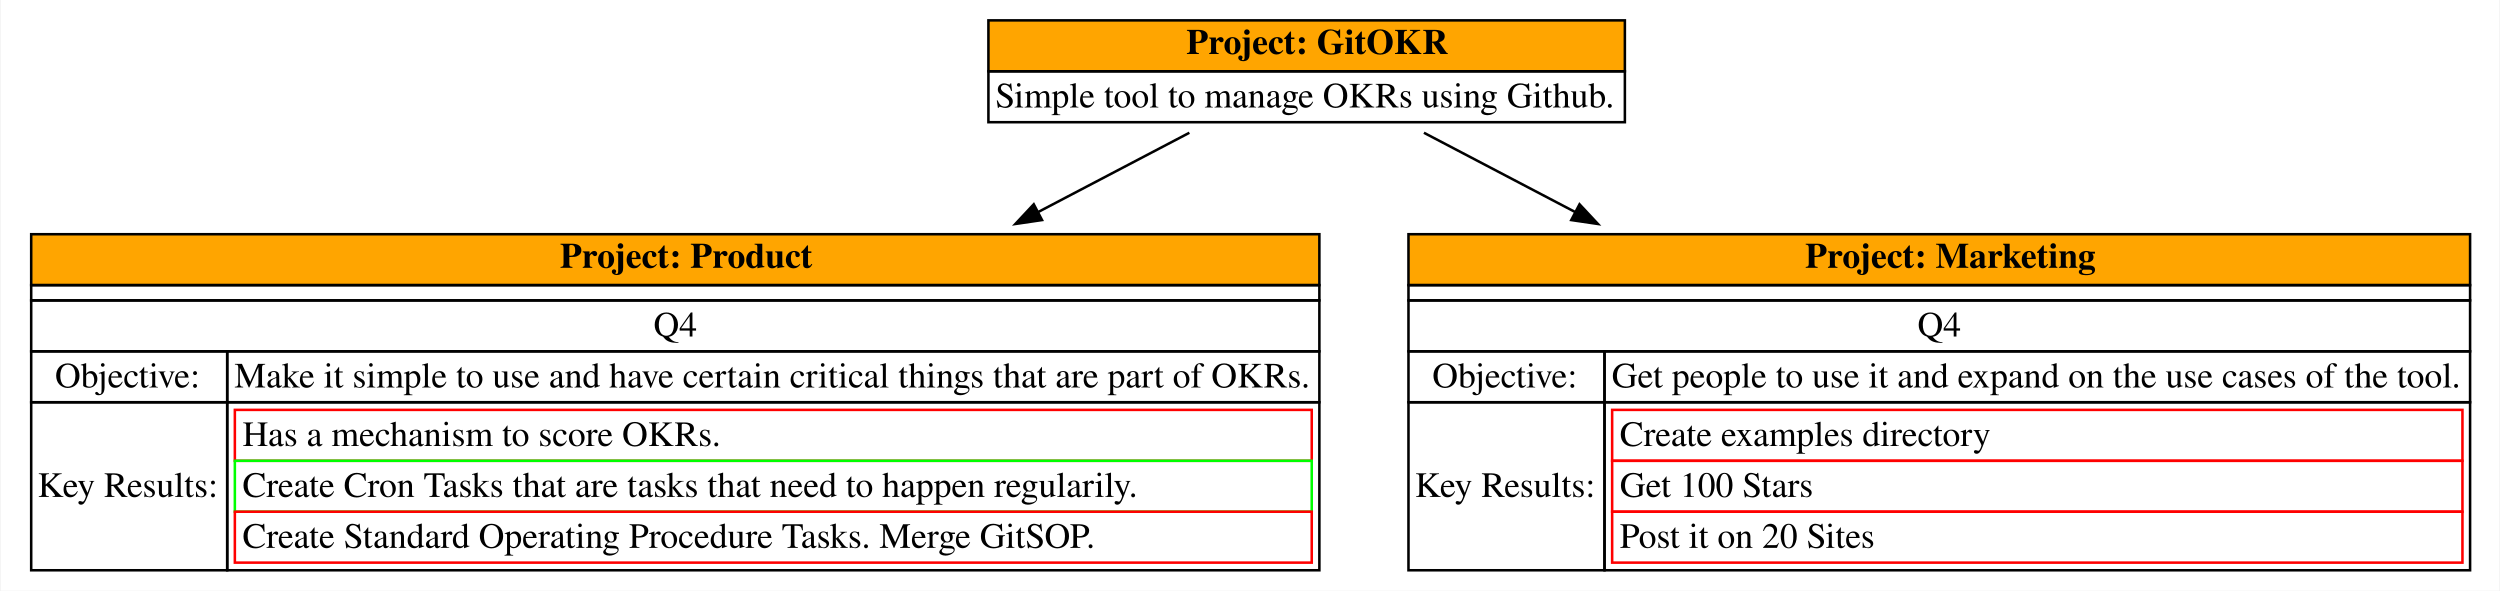
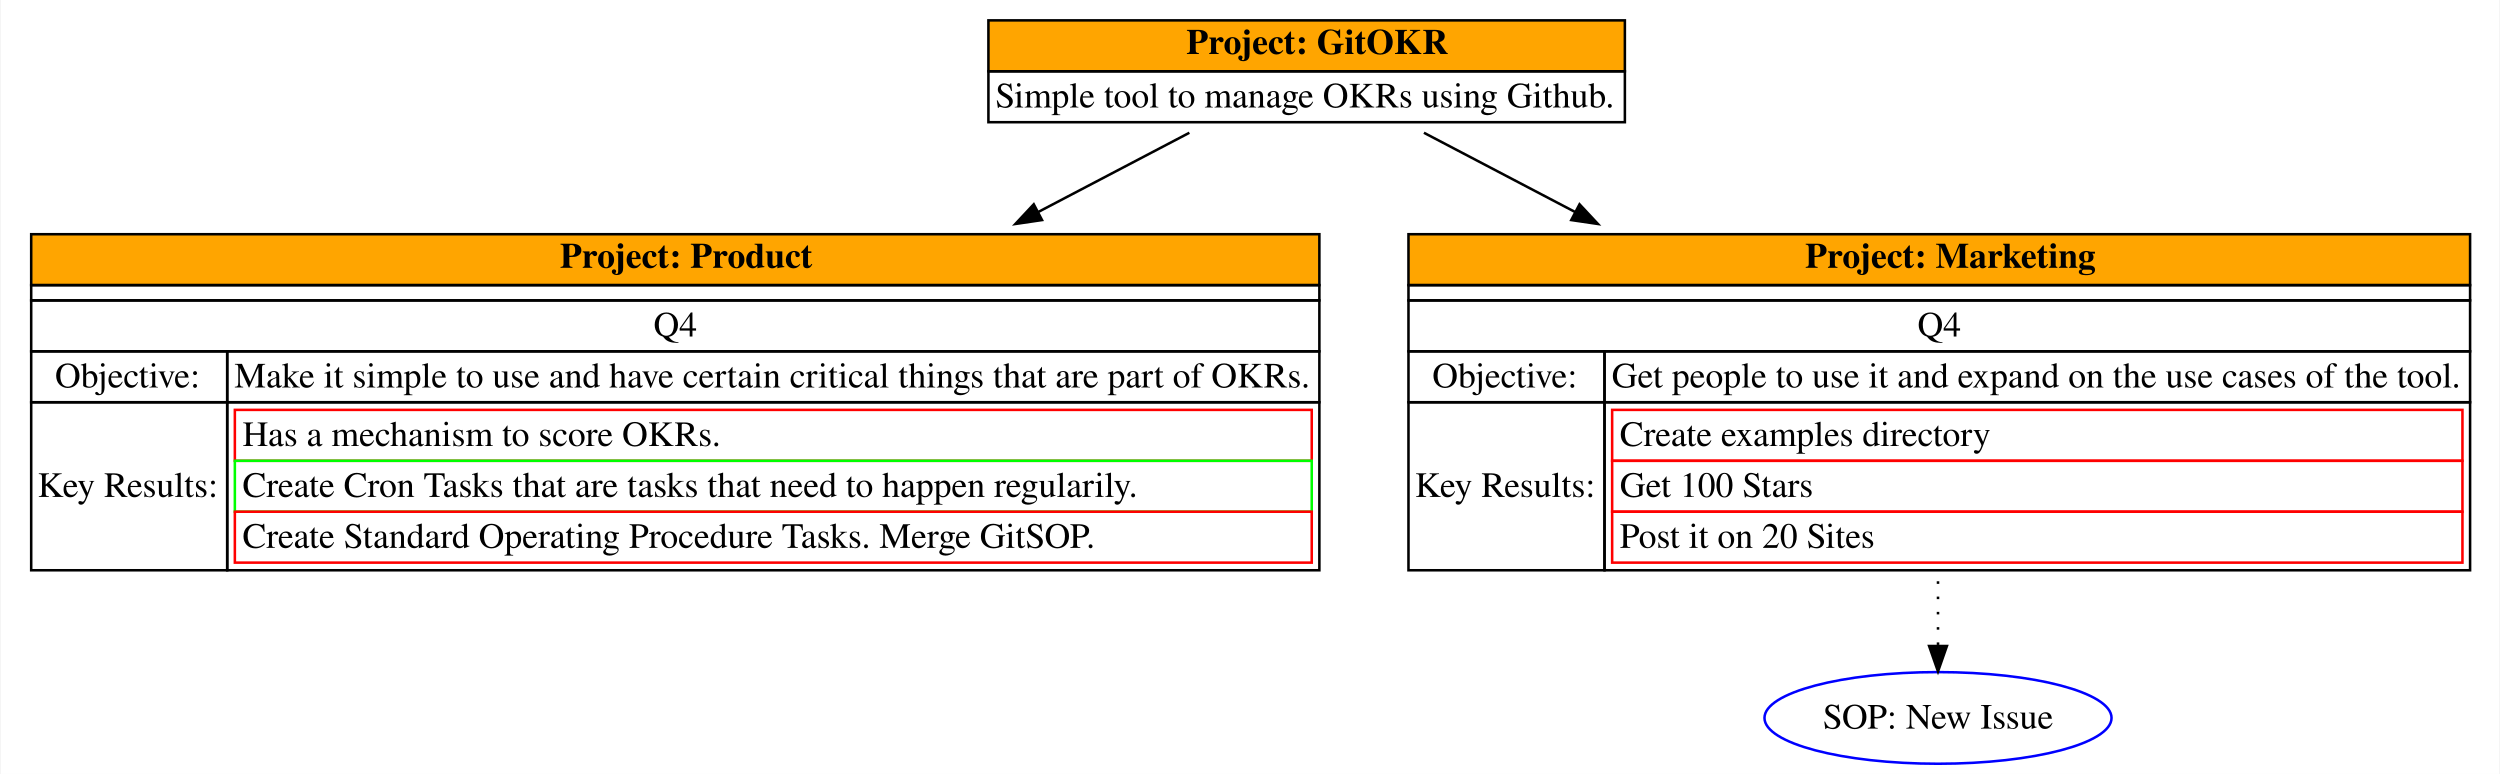
- <svg xmlns="http://www.w3.org/2000/svg" width="982pt" height="232pt" viewBox="0.00 0.00 981.50 232.00">
-   <g id="graph0" class="graph" transform="scale(1 1) rotate(0) translate(4 228)">
-     <polygon fill="#ffffff" stroke="transparent" points="-4,4 -4,-228 977.5,-228 977.5,4 -4,4" />
+ <svg xmlns="http://www.w3.org/2000/svg" xmlns:xlink="http://www.w3.org/1999/xlink" width="982pt" height="304pt" viewBox="0.00 0.00 981.50 304.00">
+   <g id="graph0" class="graph" transform="scale(1 1) rotate(0) translate(4 300)">
+     <polygon fill="#ffffff" stroke="transparent" points="-4,4 -4,-300 977.5,-300 977.5,4 -4,4" />
    <g id="node1" class="node">
-       <polygon fill="#ffa500" stroke="transparent" points="384,-200 384,-220 634,-220 634,-200 384,-200" />
-       <polygon fill="none" stroke="#000000" points="384,-200 384,-220 634,-220 634,-200 384,-200" />
-       <text text-anchor="start" x="461.753" y="-206.8" font-family="Times,serif" font-weight="bold" font-size="14.00" fill="#000000">Project: GitOKR</text>
-       <polygon fill="none" stroke="#000000" points="384,-180 384,-200 634,-200 634,-180 384,-180" />
-       <text text-anchor="start" x="386.698" y="-185.8" font-family="Times,serif" font-size="14.00" fill="#000000">Simple tool to manage OKRs using Github.</text>
+       <polygon fill="#ffa500" stroke="transparent" points="384,-272 384,-292 634,-292 634,-272 384,-272" />
+       <polygon fill="none" stroke="#000000" points="384,-272 384,-292 634,-292 634,-272 384,-272" />
+       <text text-anchor="start" x="461.753" y="-278.8" font-family="Times,serif" font-weight="bold" font-size="14.00" fill="#000000">Project: GitOKR</text>
+       <polygon fill="none" stroke="#000000" points="384,-252 384,-272 634,-272 634,-252 384,-252" />
+       <text text-anchor="start" x="386.698" y="-257.8" font-family="Times,serif" font-size="14.00" fill="#000000">Simple tool to manage OKRs using Github.</text>
    </g>
    <g id="node2" class="node">
-       <polygon fill="#ffa500" stroke="transparent" points="8,-116 8,-136 514,-136 514,-116 8,-116" />
-       <polygon fill="none" stroke="#000000" points="8,-116 8,-136 514,-136 514,-116 8,-116" />
-       <text text-anchor="start" x="215.702" y="-122.8" font-family="Times,serif" font-weight="bold" font-size="14.00" fill="#000000">Project: Product</text>
-       <polygon fill="none" stroke="#000000" points="8,-110 8,-116 514,-116 514,-110 8,-110" />
-       <polygon fill="none" stroke="#000000" points="8,-90 8,-110 514,-110 514,-90 8,-90" />
-       <text text-anchor="start" x="252.445" y="-95.8" font-family="Times,serif" font-size="14.00" fill="#000000">Q4</text>
-       <polygon fill="none" stroke="#000000" points="8,-70 8,-90 85,-90 85,-70 8,-70" />
-       <text text-anchor="start" x="17.345" y="-75.8" font-family="Times,serif" font-size="14.00" fill="#000000">Objective:</text>
-       <polygon fill="none" stroke="#000000" points="85,-70 85,-90 514,-90 514,-70 85,-70" />
-       <text text-anchor="start" x="87.815" y="-75.8" font-family="Times,serif" font-size="14.00" fill="#000000">Make it simple to use and have certain critical things that are part of OKRs.</text>
-       <polygon fill="none" stroke="#000000" points="8,-4 8,-70 85,-70 85,-4 8,-4" />
-       <text text-anchor="start" x="10.529" y="-32.8" font-family="Times,serif" font-size="14.00" fill="#000000">Key Results:</text>
-       <polygon fill="none" stroke="#000000" points="85,-4 85,-70 514,-70 514,-4 85,-4" />
-       <polygon fill="none" stroke="#ff0000" points="88,-47 88,-67 511,-67 511,-47 88,-47" />
-       <text text-anchor="start" x="91" y="-52.8" font-family="Times,serif" font-size="14.00" fill="#000000">Has a mechanism to score OKRs.</text>
-       <polygon fill="none" stroke="#00ff00" points="88,-27 88,-47 511,-47 511,-27 88,-27" />
-       <text text-anchor="start" x="91" y="-32.8" font-family="Times,serif" font-size="14.00" fill="#000000">Create Cron Tasks that are tasks that need to happen regularily.</text>
-       <polygon fill="none" stroke="#ff0000" points="88,-7 88,-27 511,-27 511,-7 88,-7" />
-       <text text-anchor="start" x="91" y="-12.8" font-family="Times,serif" font-size="14.00" fill="#000000">Create Standard Operating Procedure Tasks. Merge GitSOP.</text>
+       <polygon fill="#ffa500" stroke="transparent" points="8,-188 8,-208 514,-208 514,-188 8,-188" />
+       <polygon fill="none" stroke="#000000" points="8,-188 8,-208 514,-208 514,-188 8,-188" />
+       <text text-anchor="start" x="215.702" y="-194.8" font-family="Times,serif" font-weight="bold" font-size="14.00" fill="#000000">Project: Product</text>
+       <polygon fill="none" stroke="#000000" points="8,-182 8,-188 514,-188 514,-182 8,-182" />
+       <polygon fill="none" stroke="#000000" points="8,-162 8,-182 514,-182 514,-162 8,-162" />
+       <text text-anchor="start" x="252.445" y="-167.8" font-family="Times,serif" font-size="14.00" fill="#000000">Q4</text>
+       <polygon fill="none" stroke="#000000" points="8,-142 8,-162 85,-162 85,-142 8,-142" />
+       <text text-anchor="start" x="17.345" y="-147.8" font-family="Times,serif" font-size="14.00" fill="#000000">Objective:</text>
+       <polygon fill="none" stroke="#000000" points="85,-142 85,-162 514,-162 514,-142 85,-142" />
+       <text text-anchor="start" x="87.815" y="-147.8" font-family="Times,serif" font-size="14.00" fill="#000000">Make it simple to use and have certain critical things that are part of OKRs.</text>
+       <polygon fill="none" stroke="#000000" points="8,-76 8,-142 85,-142 85,-76 8,-76" />
+       <text text-anchor="start" x="10.529" y="-104.8" font-family="Times,serif" font-size="14.00" fill="#000000">Key Results:</text>
+       <polygon fill="none" stroke="#000000" points="85,-76 85,-142 514,-142 514,-76 85,-76" />
+       <polygon fill="none" stroke="#ff0000" points="88,-119 88,-139 511,-139 511,-119 88,-119" />
+       <text text-anchor="start" x="91" y="-124.8" font-family="Times,serif" font-size="14.00" fill="#000000">Has a mechanism to score OKRs.</text>
+       <polygon fill="none" stroke="#00ff00" points="88,-99 88,-119 511,-119 511,-99 88,-99" />
+       <text text-anchor="start" x="91" y="-104.8" font-family="Times,serif" font-size="14.00" fill="#000000">Create Cron Tasks that are tasks that need to happen regularily.</text>
+       <polygon fill="none" stroke="#ff0000" points="88,-79 88,-99 511,-99 511,-79 88,-79" />
+       <text text-anchor="start" x="91" y="-84.8" font-family="Times,serif" font-size="14.00" fill="#000000">Create Standard Operating Procedure Tasks. Merge GitSOP.</text>
    </g>
    <g id="edge1" class="edge">
-       <path fill="none" stroke="#000000" d="M462.934,-175.853C445.637,-166.785 424.936,-155.934 403.481,-144.688" />
-       <polygon fill="#000000" stroke="#000000" points="405.058,-141.563 394.577,-140.02 401.809,-147.763 405.058,-141.563" />
+       <path fill="none" stroke="#000000" d="M462.934,-247.853C445.637,-238.785 424.936,-227.934 403.481,-216.688" />
+       <polygon fill="#000000" stroke="#000000" points="405.058,-213.563 394.577,-212.02 401.809,-219.763 405.058,-213.563" />
    </g>
    <g id="node3" class="node">
-       <polygon fill="#ffa500" stroke="transparent" points="549,-116 549,-136 966,-136 966,-116 549,-116" />
-       <polygon fill="none" stroke="#000000" points="549,-116 549,-136 966,-136 966,-116 549,-116" />
-       <text text-anchor="start" x="704.819" y="-122.8" font-family="Times,serif" font-weight="bold" font-size="14.00" fill="#000000">Project: Marketing</text>
-       <polygon fill="none" stroke="#000000" points="549,-110 549,-116 966,-116 966,-110 549,-110" />
-       <polygon fill="none" stroke="#000000" points="549,-90 549,-110 966,-110 966,-90 549,-90" />
-       <text text-anchor="start" x="748.945" y="-95.8" font-family="Times,serif" font-size="14.00" fill="#000000">Q4</text>
-       <polygon fill="none" stroke="#000000" points="549,-70 549,-90 626,-90 626,-70 549,-70" />
-       <text text-anchor="start" x="558.345" y="-75.8" font-family="Times,serif" font-size="14.00" fill="#000000">Objective:</text>
-       <polygon fill="none" stroke="#000000" points="626,-70 626,-90 966,-90 966,-70 626,-70" />
-       <text text-anchor="start" x="628.824" y="-75.8" font-family="Times,serif" font-size="14.00" fill="#000000">Get people to use it and expand on the use cases of the tool.</text>
-       <polygon fill="none" stroke="#000000" points="549,-4 549,-70 626,-70 626,-4 549,-4" />
-       <text text-anchor="start" x="551.529" y="-32.8" font-family="Times,serif" font-size="14.00" fill="#000000">Key Results:</text>
-       <polygon fill="none" stroke="#000000" points="626,-4 626,-70 966,-70 966,-4 626,-4" />
-       <polygon fill="none" stroke="#ff0000" points="629,-47 629,-67 963,-67 963,-47 629,-47" />
-       <text text-anchor="start" x="632" y="-52.8" font-family="Times,serif" font-size="14.00" fill="#000000">Create examples directory</text>
-       <polygon fill="none" stroke="#ff0000" points="629,-27 629,-47 963,-47 963,-27 629,-27" />
-       <text text-anchor="start" x="632" y="-32.8" font-family="Times,serif" font-size="14.00" fill="#000000">Get 100 Stars</text>
-       <polygon fill="none" stroke="#ff0000" points="629,-7 629,-27 963,-27 963,-7 629,-7" />
-       <text text-anchor="start" x="632" y="-12.8" font-family="Times,serif" font-size="14.00" fill="#000000">Post it on 20 Sites</text>
+       <polygon fill="#ffa500" stroke="transparent" points="549,-188 549,-208 966,-208 966,-188 549,-188" />
+       <polygon fill="none" stroke="#000000" points="549,-188 549,-208 966,-208 966,-188 549,-188" />
+       <text text-anchor="start" x="704.819" y="-194.8" font-family="Times,serif" font-weight="bold" font-size="14.00" fill="#000000">Project: Marketing</text>
+       <polygon fill="none" stroke="#000000" points="549,-182 549,-188 966,-188 966,-182 549,-182" />
+       <polygon fill="none" stroke="#000000" points="549,-162 549,-182 966,-182 966,-162 549,-162" />
+       <text text-anchor="start" x="748.945" y="-167.8" font-family="Times,serif" font-size="14.00" fill="#000000">Q4</text>
+       <polygon fill="none" stroke="#000000" points="549,-142 549,-162 626,-162 626,-142 549,-142" />
+       <text text-anchor="start" x="558.345" y="-147.8" font-family="Times,serif" font-size="14.00" fill="#000000">Objective:</text>
+       <polygon fill="none" stroke="#000000" points="626,-142 626,-162 966,-162 966,-142 626,-142" />
+       <text text-anchor="start" x="628.824" y="-147.8" font-family="Times,serif" font-size="14.00" fill="#000000">Get people to use it and expand on the use cases of the tool.</text>
+       <polygon fill="none" stroke="#000000" points="549,-76 549,-142 626,-142 626,-76 549,-76" />
+       <text text-anchor="start" x="551.529" y="-104.8" font-family="Times,serif" font-size="14.00" fill="#000000">Key Results:</text>
+       <polygon fill="none" stroke="#000000" points="626,-76 626,-142 966,-142 966,-76 626,-76" />
+       <polygon fill="none" stroke="#ff0000" points="629,-119 629,-139 963,-139 963,-119 629,-119" />
+       <text text-anchor="start" x="632" y="-124.8" font-family="Times,serif" font-size="14.00" fill="#000000">Create examples directory</text>
+       <polygon fill="none" stroke="#ff0000" points="629,-99 629,-119 963,-119 963,-99 629,-99" />
+       <text text-anchor="start" x="632" y="-104.8" font-family="Times,serif" font-size="14.00" fill="#000000">Get 100 Stars</text>
+       <polygon fill="none" stroke="#ff0000" points="629,-79 629,-99 963,-99 963,-79 629,-79" />
+       <text text-anchor="start" x="632" y="-84.8" font-family="Times,serif" font-size="14.00" fill="#000000">Post it on 20 Sites</text>
    </g>
    <g id="edge2" class="edge">
-       <path fill="none" stroke="#000000" d="M555.066,-175.853C572.363,-166.785 593.064,-155.934 614.519,-144.688" />
-       <polygon fill="#000000" stroke="#000000" points="616.191,-147.763 623.423,-140.02 612.942,-141.563 616.191,-147.763" />
+       <path fill="none" stroke="#000000" d="M555.066,-247.853C572.363,-238.785 593.064,-227.934 614.519,-216.688" />
+       <polygon fill="#000000" stroke="#000000" points="616.191,-219.763 623.423,-212.02 612.942,-213.563 616.191,-219.763" />
+     </g>
+     <g id="node4" class="node">
+       <g id="a_node4">
+         <a xlink:href="https://github.com/abhiyerra/gitokr/issues/new?title=New+Issue&amp;body=%2BIssue%!A(MISSING)%!B(MISSING)NAME%!A(MISSING)%!A(MISSING)%2523%!B(MISSING)What%!B(MISSING)does%!B(MISSING)it%!B(MISSING)do%!F(MISSING)" xlink:title="SOP: New Issue">
+           <ellipse fill="none" stroke="#0000ff" cx="757" cy="-18" rx="68.163" ry="18" />
+           <text text-anchor="middle" x="757" y="-13.8" font-family="Times,serif" font-size="14.00" fill="#000000">SOP: New Issue</text>
+         </a>
+       </g>
+     </g>
+     <g id="edge3" class="edge">
+       <path fill="none" stroke="#000000" stroke-dasharray="1,5" d="M757,-71.667C757,-62.75 757,-54.068 757,-46.375" />
+       <polygon fill="#000000" stroke="#000000" points="760.5,-46.238 757,-36.238 753.5,-46.238 760.5,-46.238" />
    </g>
  </g>
</svg>
